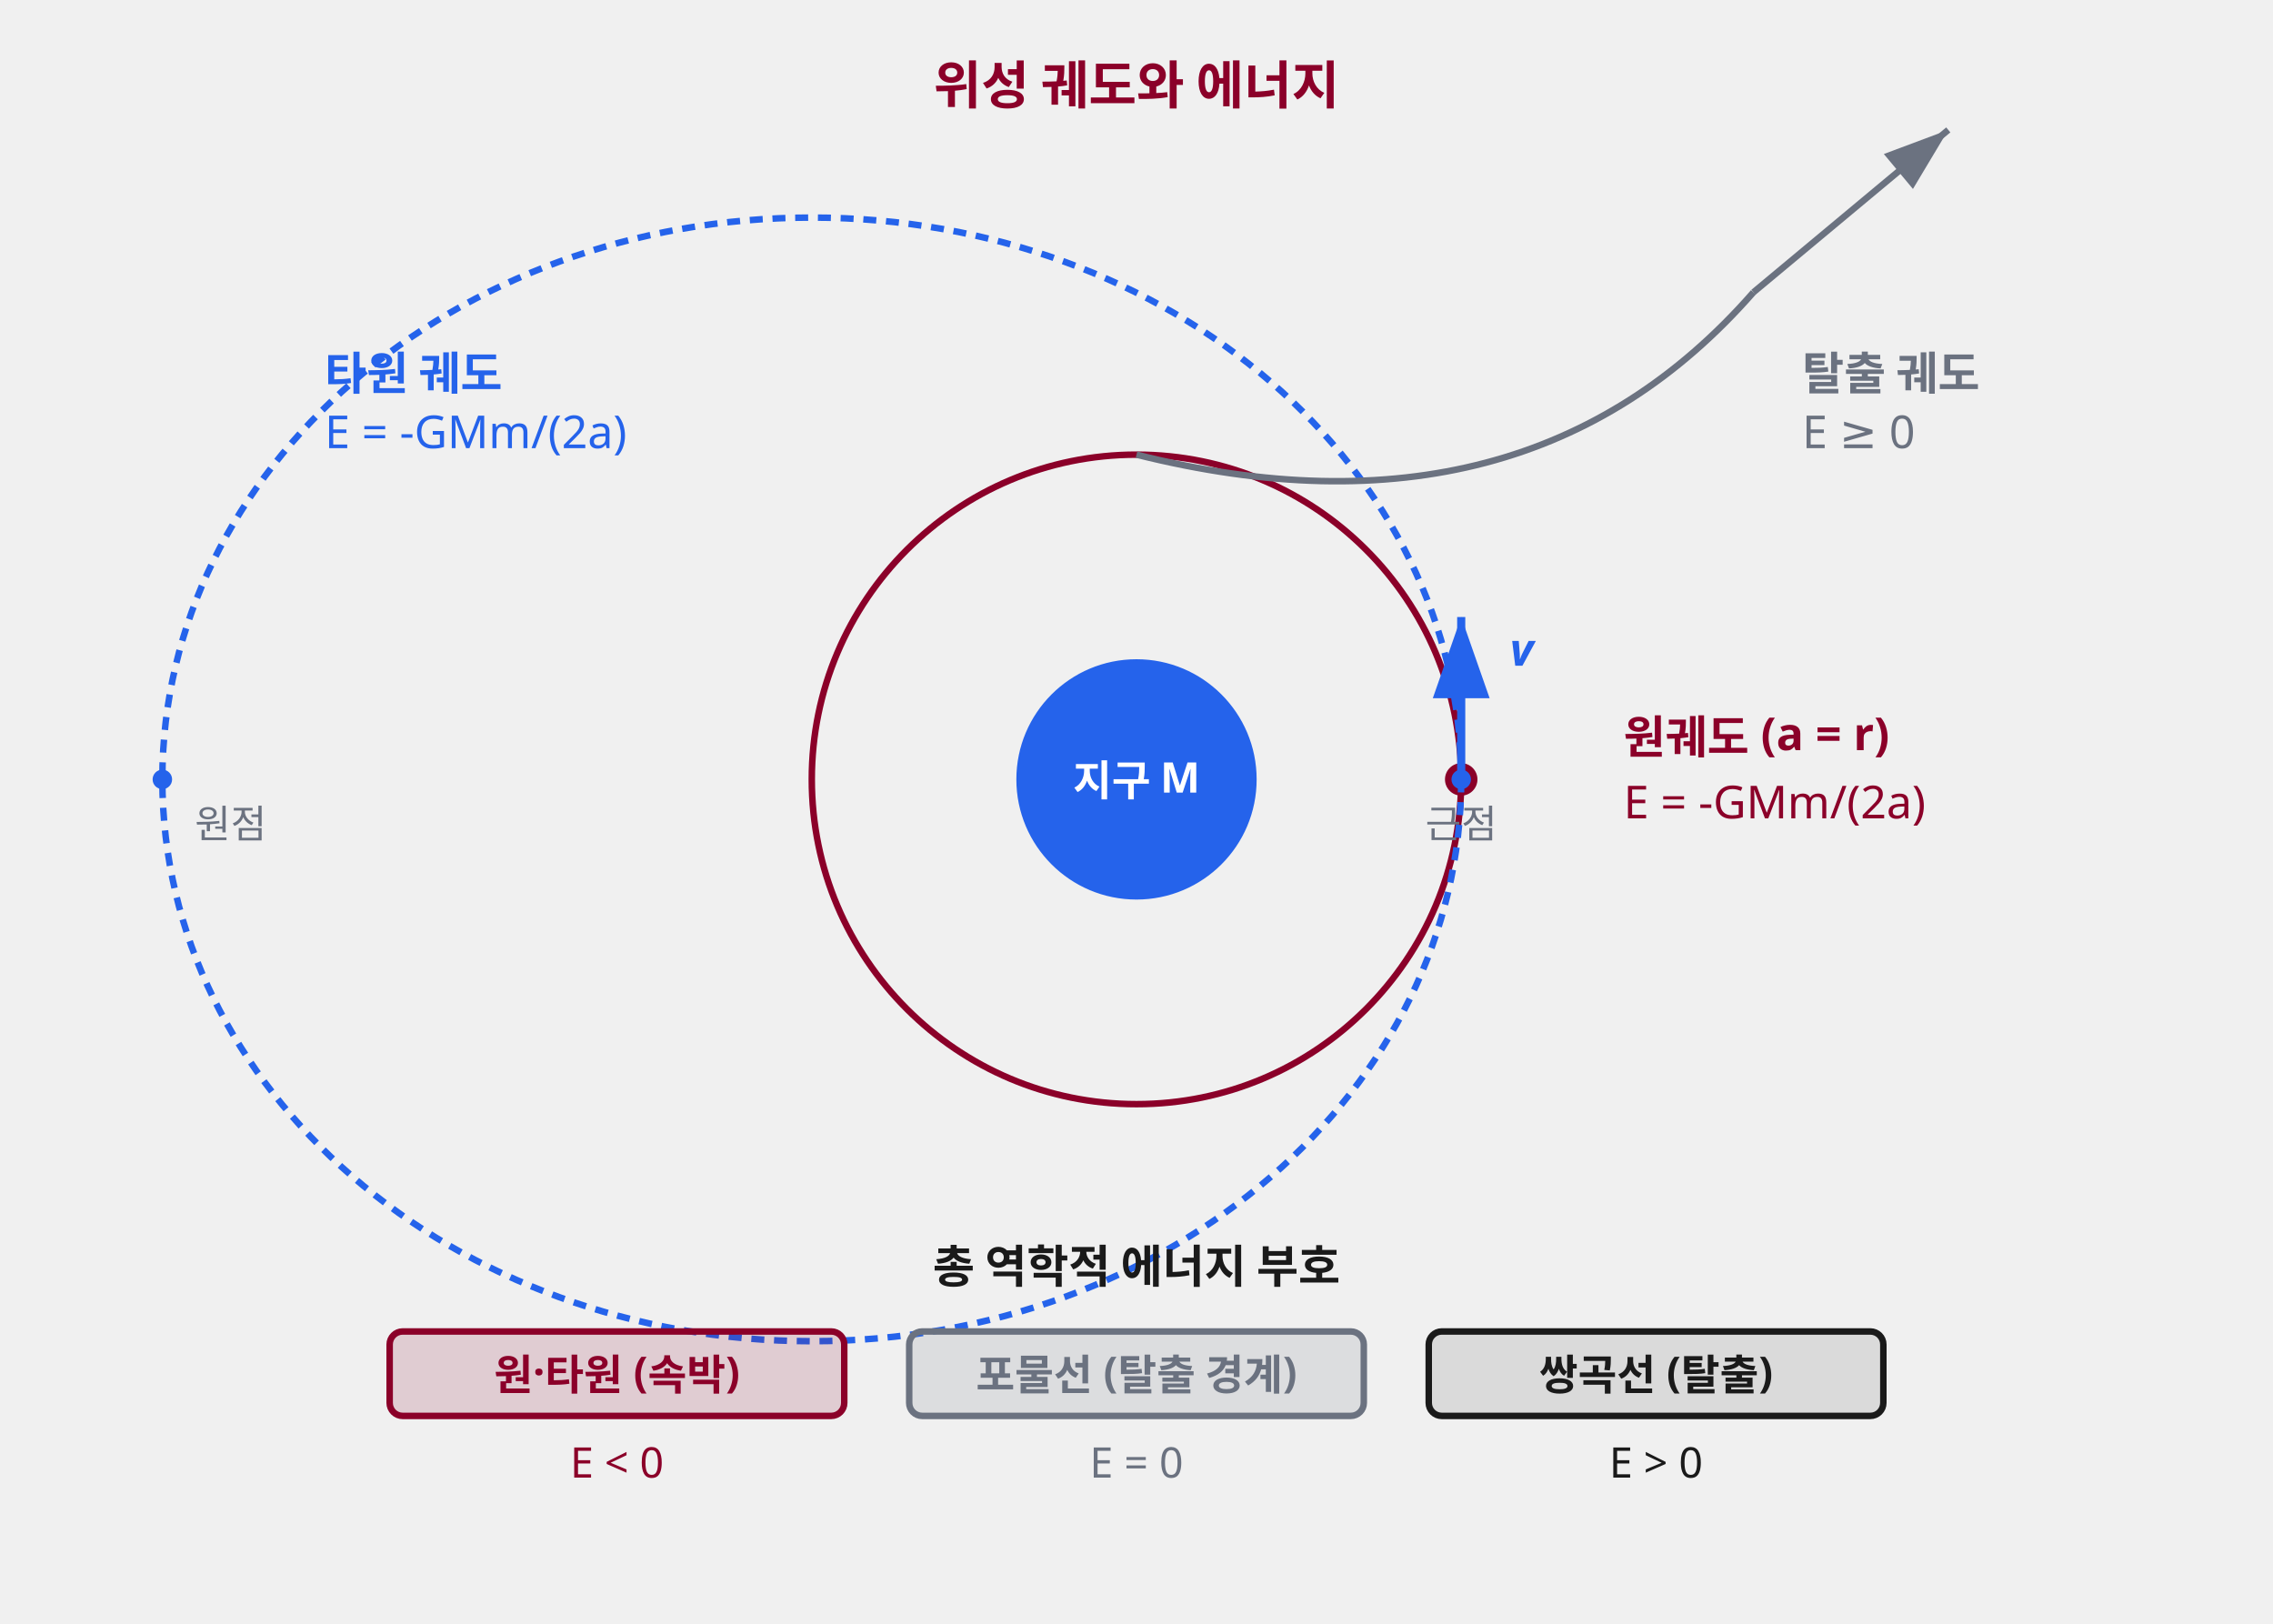
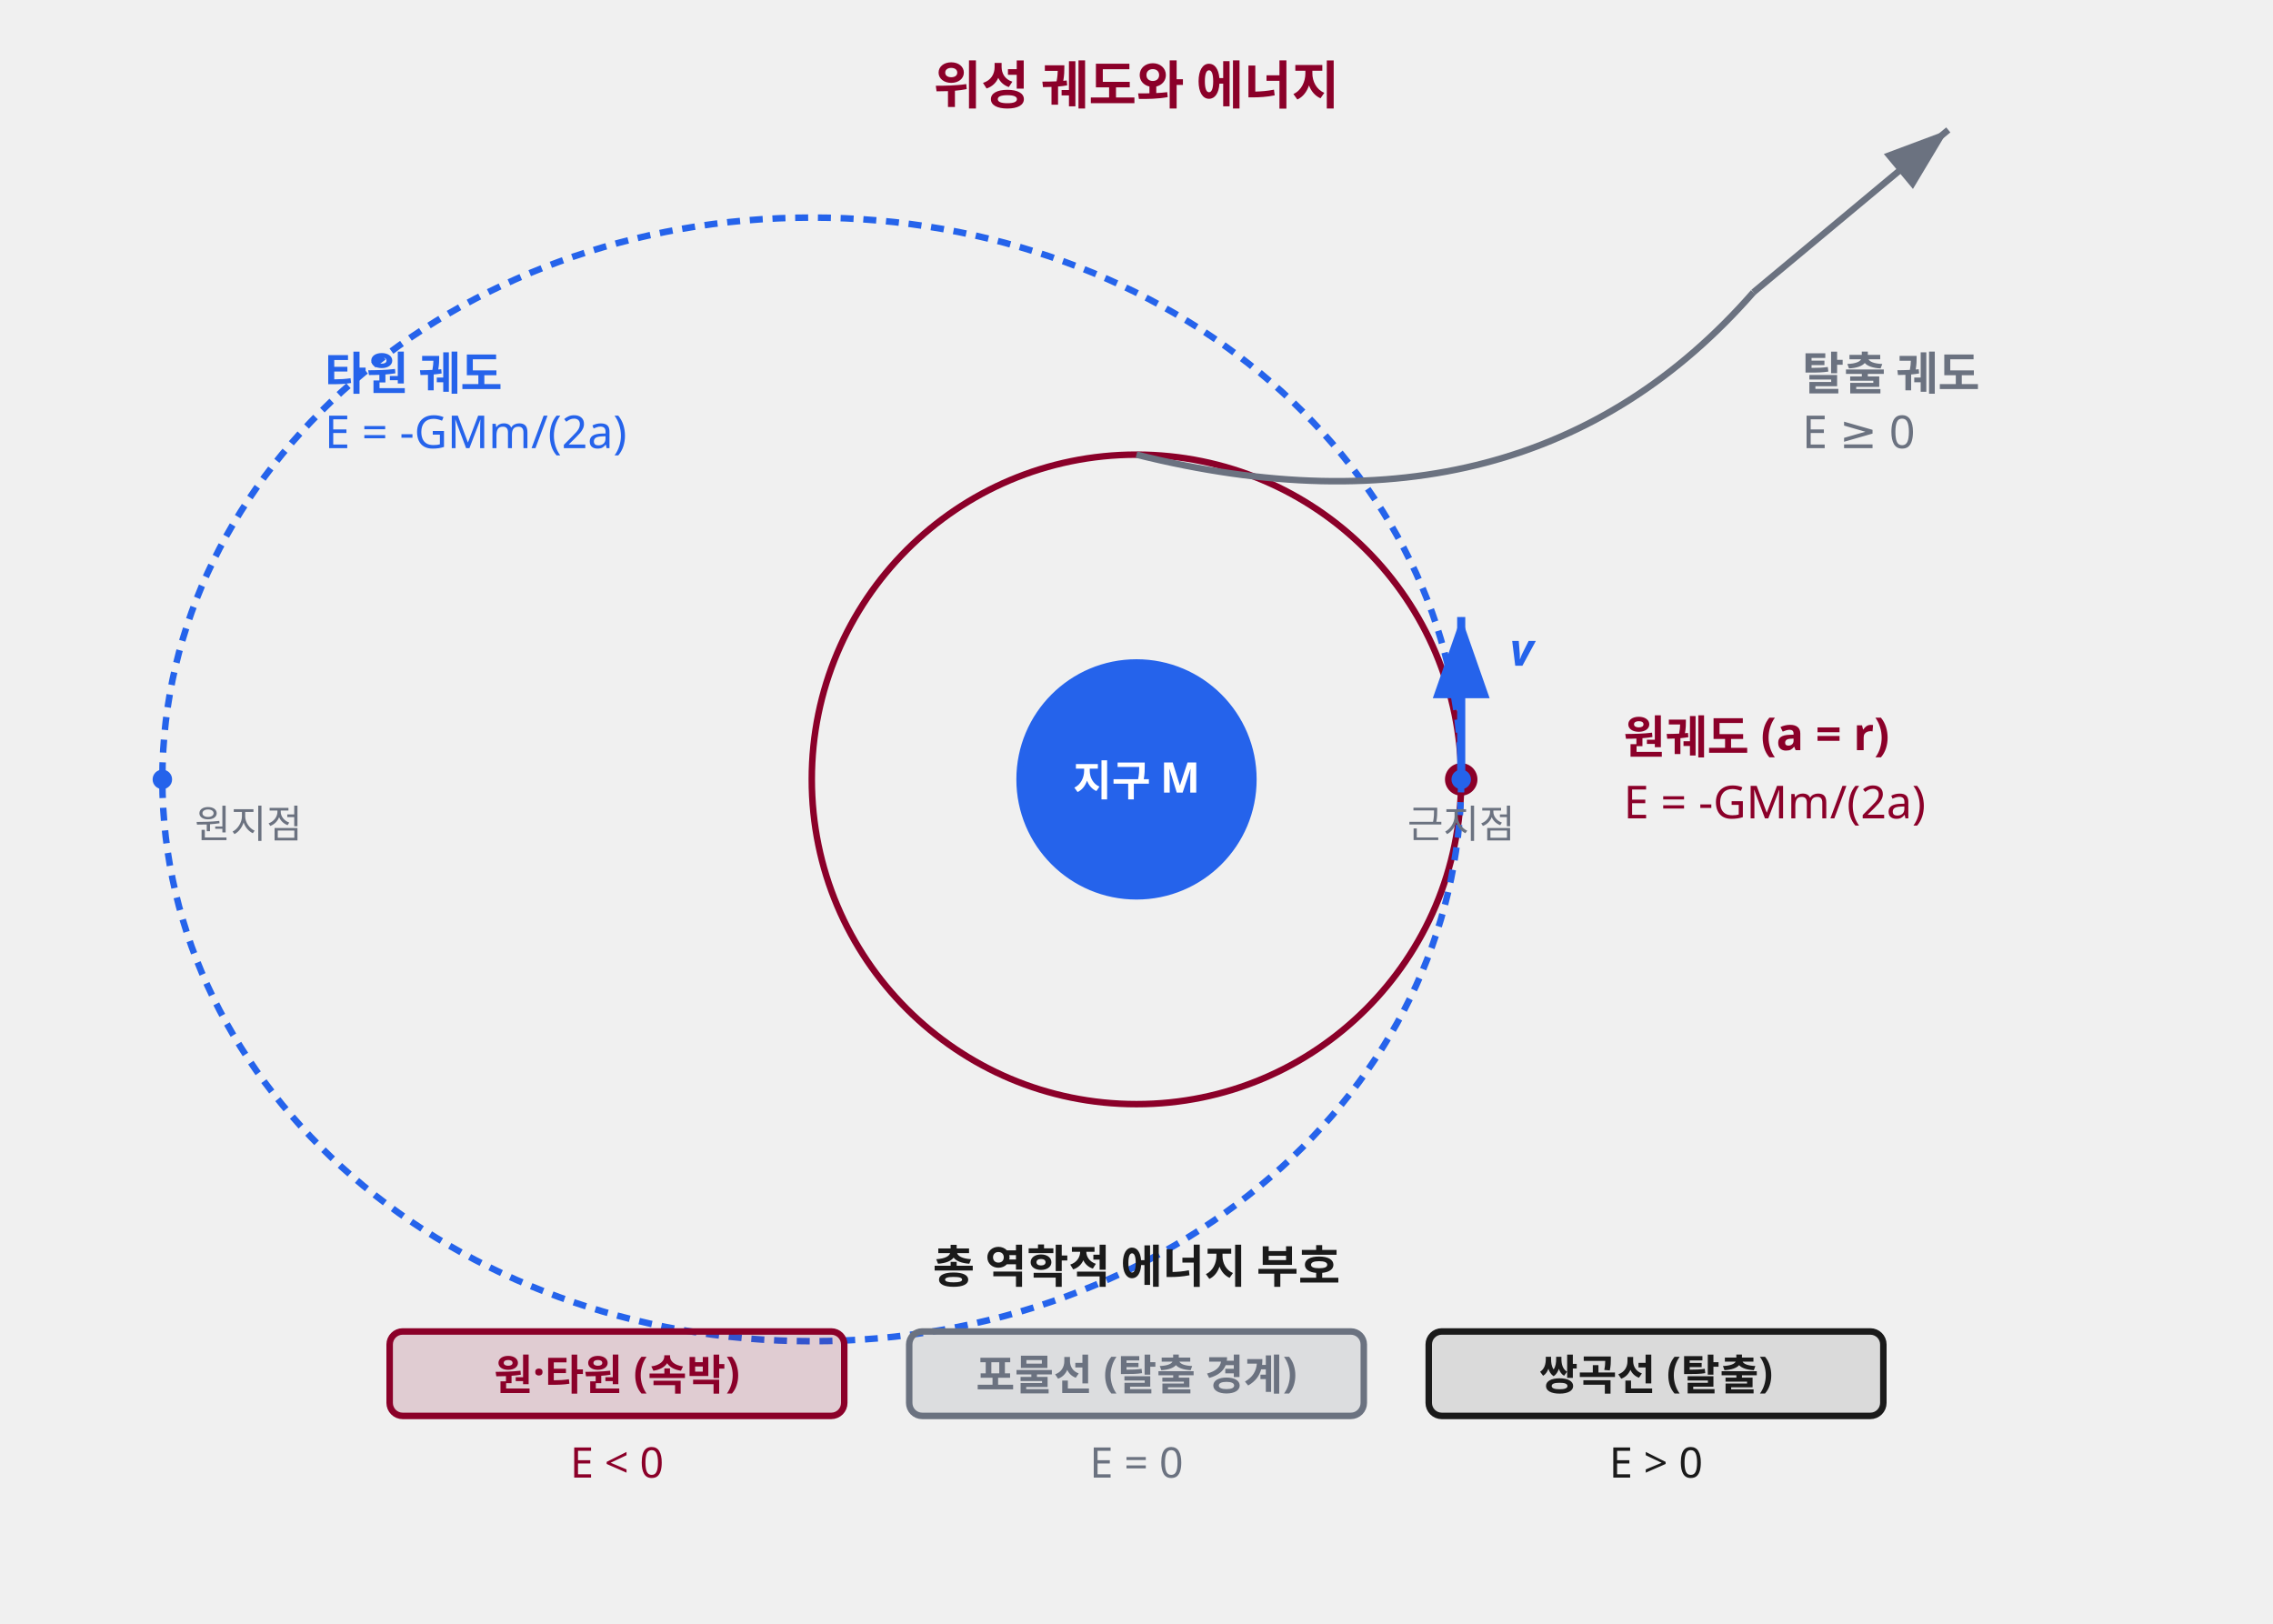
<svg xmlns="http://www.w3.org/2000/svg" viewBox="0 0 700 500" font-family="sans-serif">
  <defs>
    <marker id="soArrB" markerWidth="10" markerHeight="7" refX="10" refY="3.5" orient="auto" fill="#2563EB">
      <polygon points="0 0, 10 3.5, 0 7" />
    </marker>
    <marker id="soArrG" markerWidth="10" markerHeight="7" refX="10" refY="3.5" orient="auto" fill="#6B7280">
      <polygon points="0 0, 10 3.5, 0 7" />
    </marker>
  </defs>
  <text x="350" y="32" text-anchor="middle" font-size="16" fill="#8B0029" font-weight="bold">위성 궤도와 에너지</text>
  <circle cx="350" cy="240" r="36" fill="#2563EB" stroke="#2563EB" stroke-width="2" />
  <text x="350" y="245" text-anchor="middle" font-size="13" fill="white" font-weight="bold">지구 M</text>
  <circle cx="350" cy="240" r="100" fill="none" stroke="#8B0029" stroke-width="2" />
  <circle cx="450" cy="240" r="5" fill="#8B0029" />
  <line x1="450" y1="238" x2="450" y2="190" stroke="#2563EB" stroke-width="2.5" marker-end="url(#soArrB)" />
  <text x="465" y="205" font-size="14" fill="#2563EB" font-style="italic" font-weight="bold">v</text>
  <text x="500" y="232" font-size="14" fill="#8B0029" font-weight="bold">원궤도 (a = r)</text>
  <text x="500" y="252" font-size="14" fill="#8B0029">E = -GMm/(2a)</text>
  <ellipse cx="250" cy="240" rx="200" ry="173" fill="none" stroke="#2563EB" stroke-width="2" stroke-dasharray="4 3" />
  <circle cx="50" cy="240" r="3" fill="#2563EB" />
  <circle cx="450" cy="240" r="3" fill="#2563EB" />
-   <text x="60" y="258" font-size="12" fill="#6B7280">원점</text>
-   <text x="450" y="258" text-anchor="middle" font-size="12" fill="#6B7280">근점</text>
+   <text x="60" y="258" font-size="12" fill="#6B7280">원지점</text>
+   <text x="450" y="258" text-anchor="middle" font-size="12" fill="#6B7280">근지점</text>
  <text x="100" y="120" font-size="14" fill="#2563EB" font-weight="bold">타원 궤도</text>
  <text x="100" y="138" font-size="14" fill="#2563EB">E = -GMm/(2a)</text>
  <path d="M 350,140 Q 470,170 540,90" fill="none" stroke="#6B7280" stroke-width="2" />
  <path d="M 540,90 L 600,40" fill="none" stroke="#6B7280" stroke-width="2" marker-end="url(#soArrG)" />
  <text x="555" y="120" font-size="14" fill="#6B7280" font-weight="bold">탈출 궤도</text>
  <text x="555" y="138" font-size="14" fill="#6B7280">E ≥ 0</text>
  <text x="350" y="395" text-anchor="middle" font-size="14" fill="#1a1a1a" font-weight="bold">총 역학적 에너지 부호</text>
  <rect x="120" y="410" width="140" height="26" rx="4" fill="#8B0029" fill-opacity="0.15" stroke="#8B0029" stroke-width="2" />
  <text x="190" y="428" text-anchor="middle" font-size="13" fill="#8B0029" font-weight="bold">원·타원 (속박)</text>
  <text x="190" y="455" text-anchor="middle" font-size="13" fill="#8B0029">E &lt; 0</text>
  <rect x="280" y="410" width="140" height="26" rx="4" fill="#6B7280" fill-opacity="0.15" stroke="#6B7280" stroke-width="2" />
  <text x="350" y="428" text-anchor="middle" font-size="13" fill="#6B7280" font-weight="bold">포물선 (탈출 경계)</text>
  <text x="350" y="455" text-anchor="middle" font-size="13" fill="#6B7280">E = 0</text>
  <rect x="440" y="410" width="140" height="26" rx="4" fill="#1a1a1a" fill-opacity="0.10" stroke="#1a1a1a" stroke-width="2" />
  <text x="510" y="428" text-anchor="middle" font-size="13" fill="#1a1a1a" font-weight="bold">쌍곡선 (탈출)</text>
  <text x="510" y="455" text-anchor="middle" font-size="13" fill="#1a1a1a">E &gt; 0</text>
</svg>
